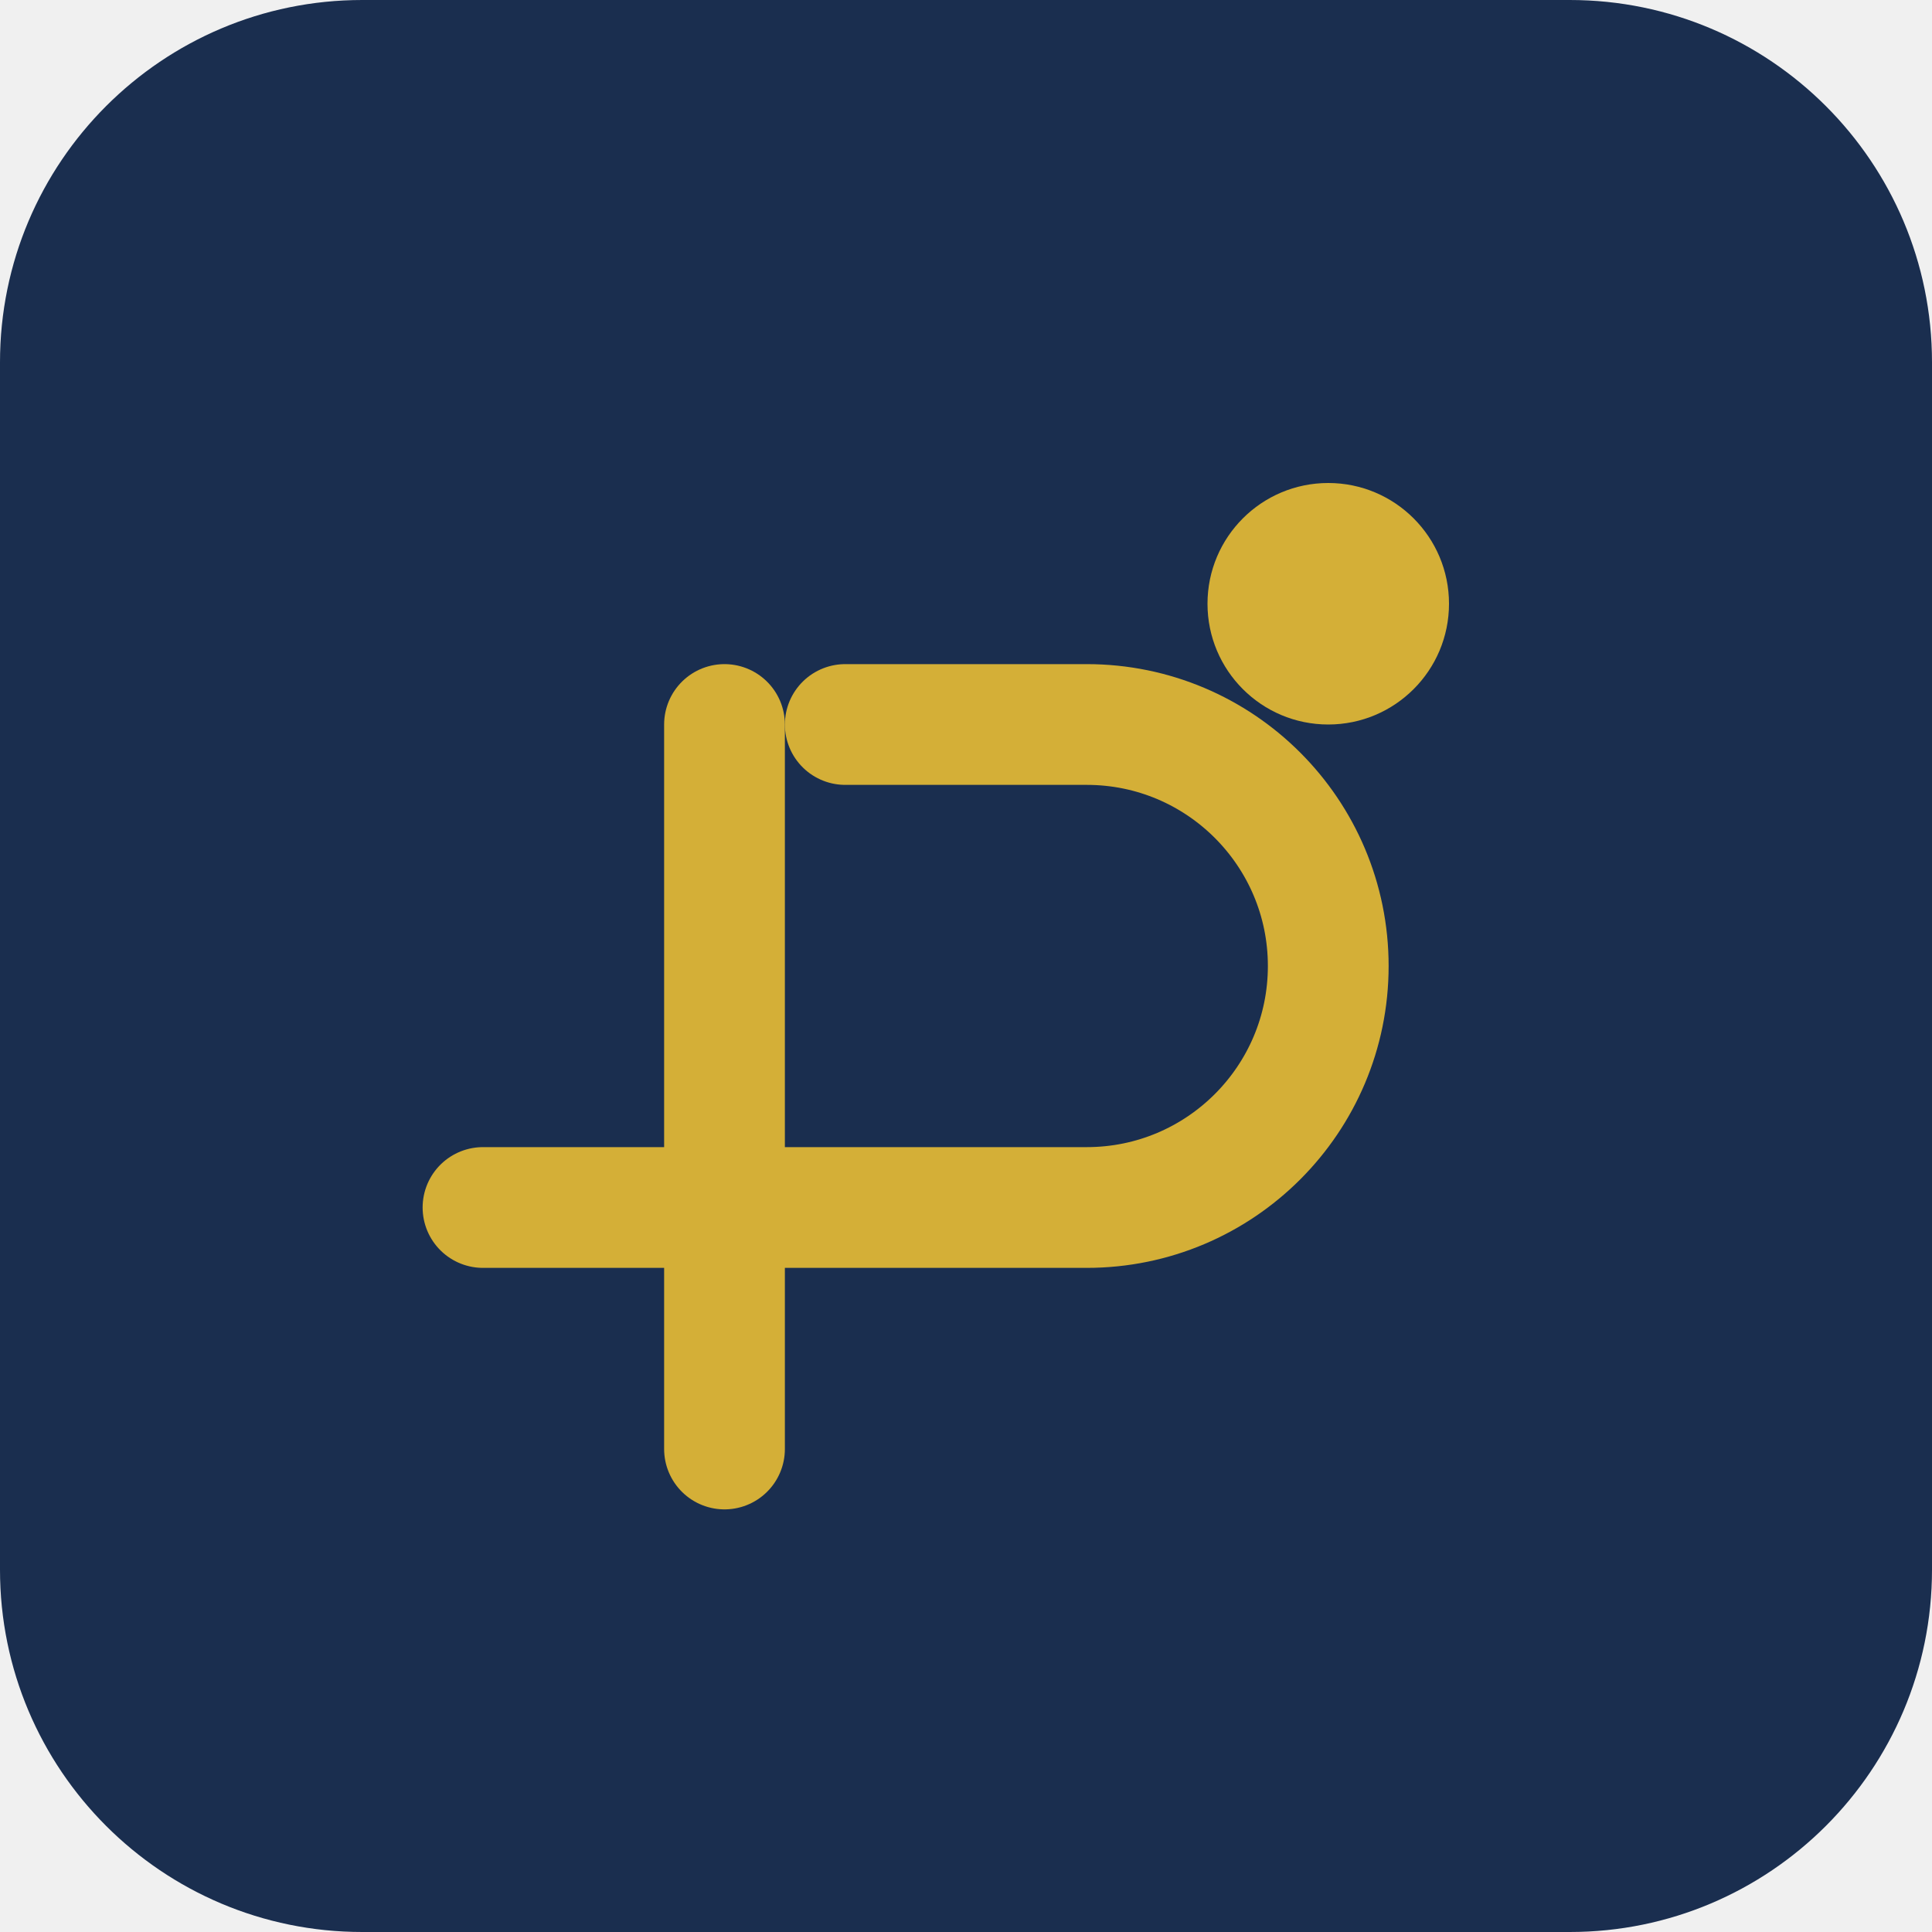
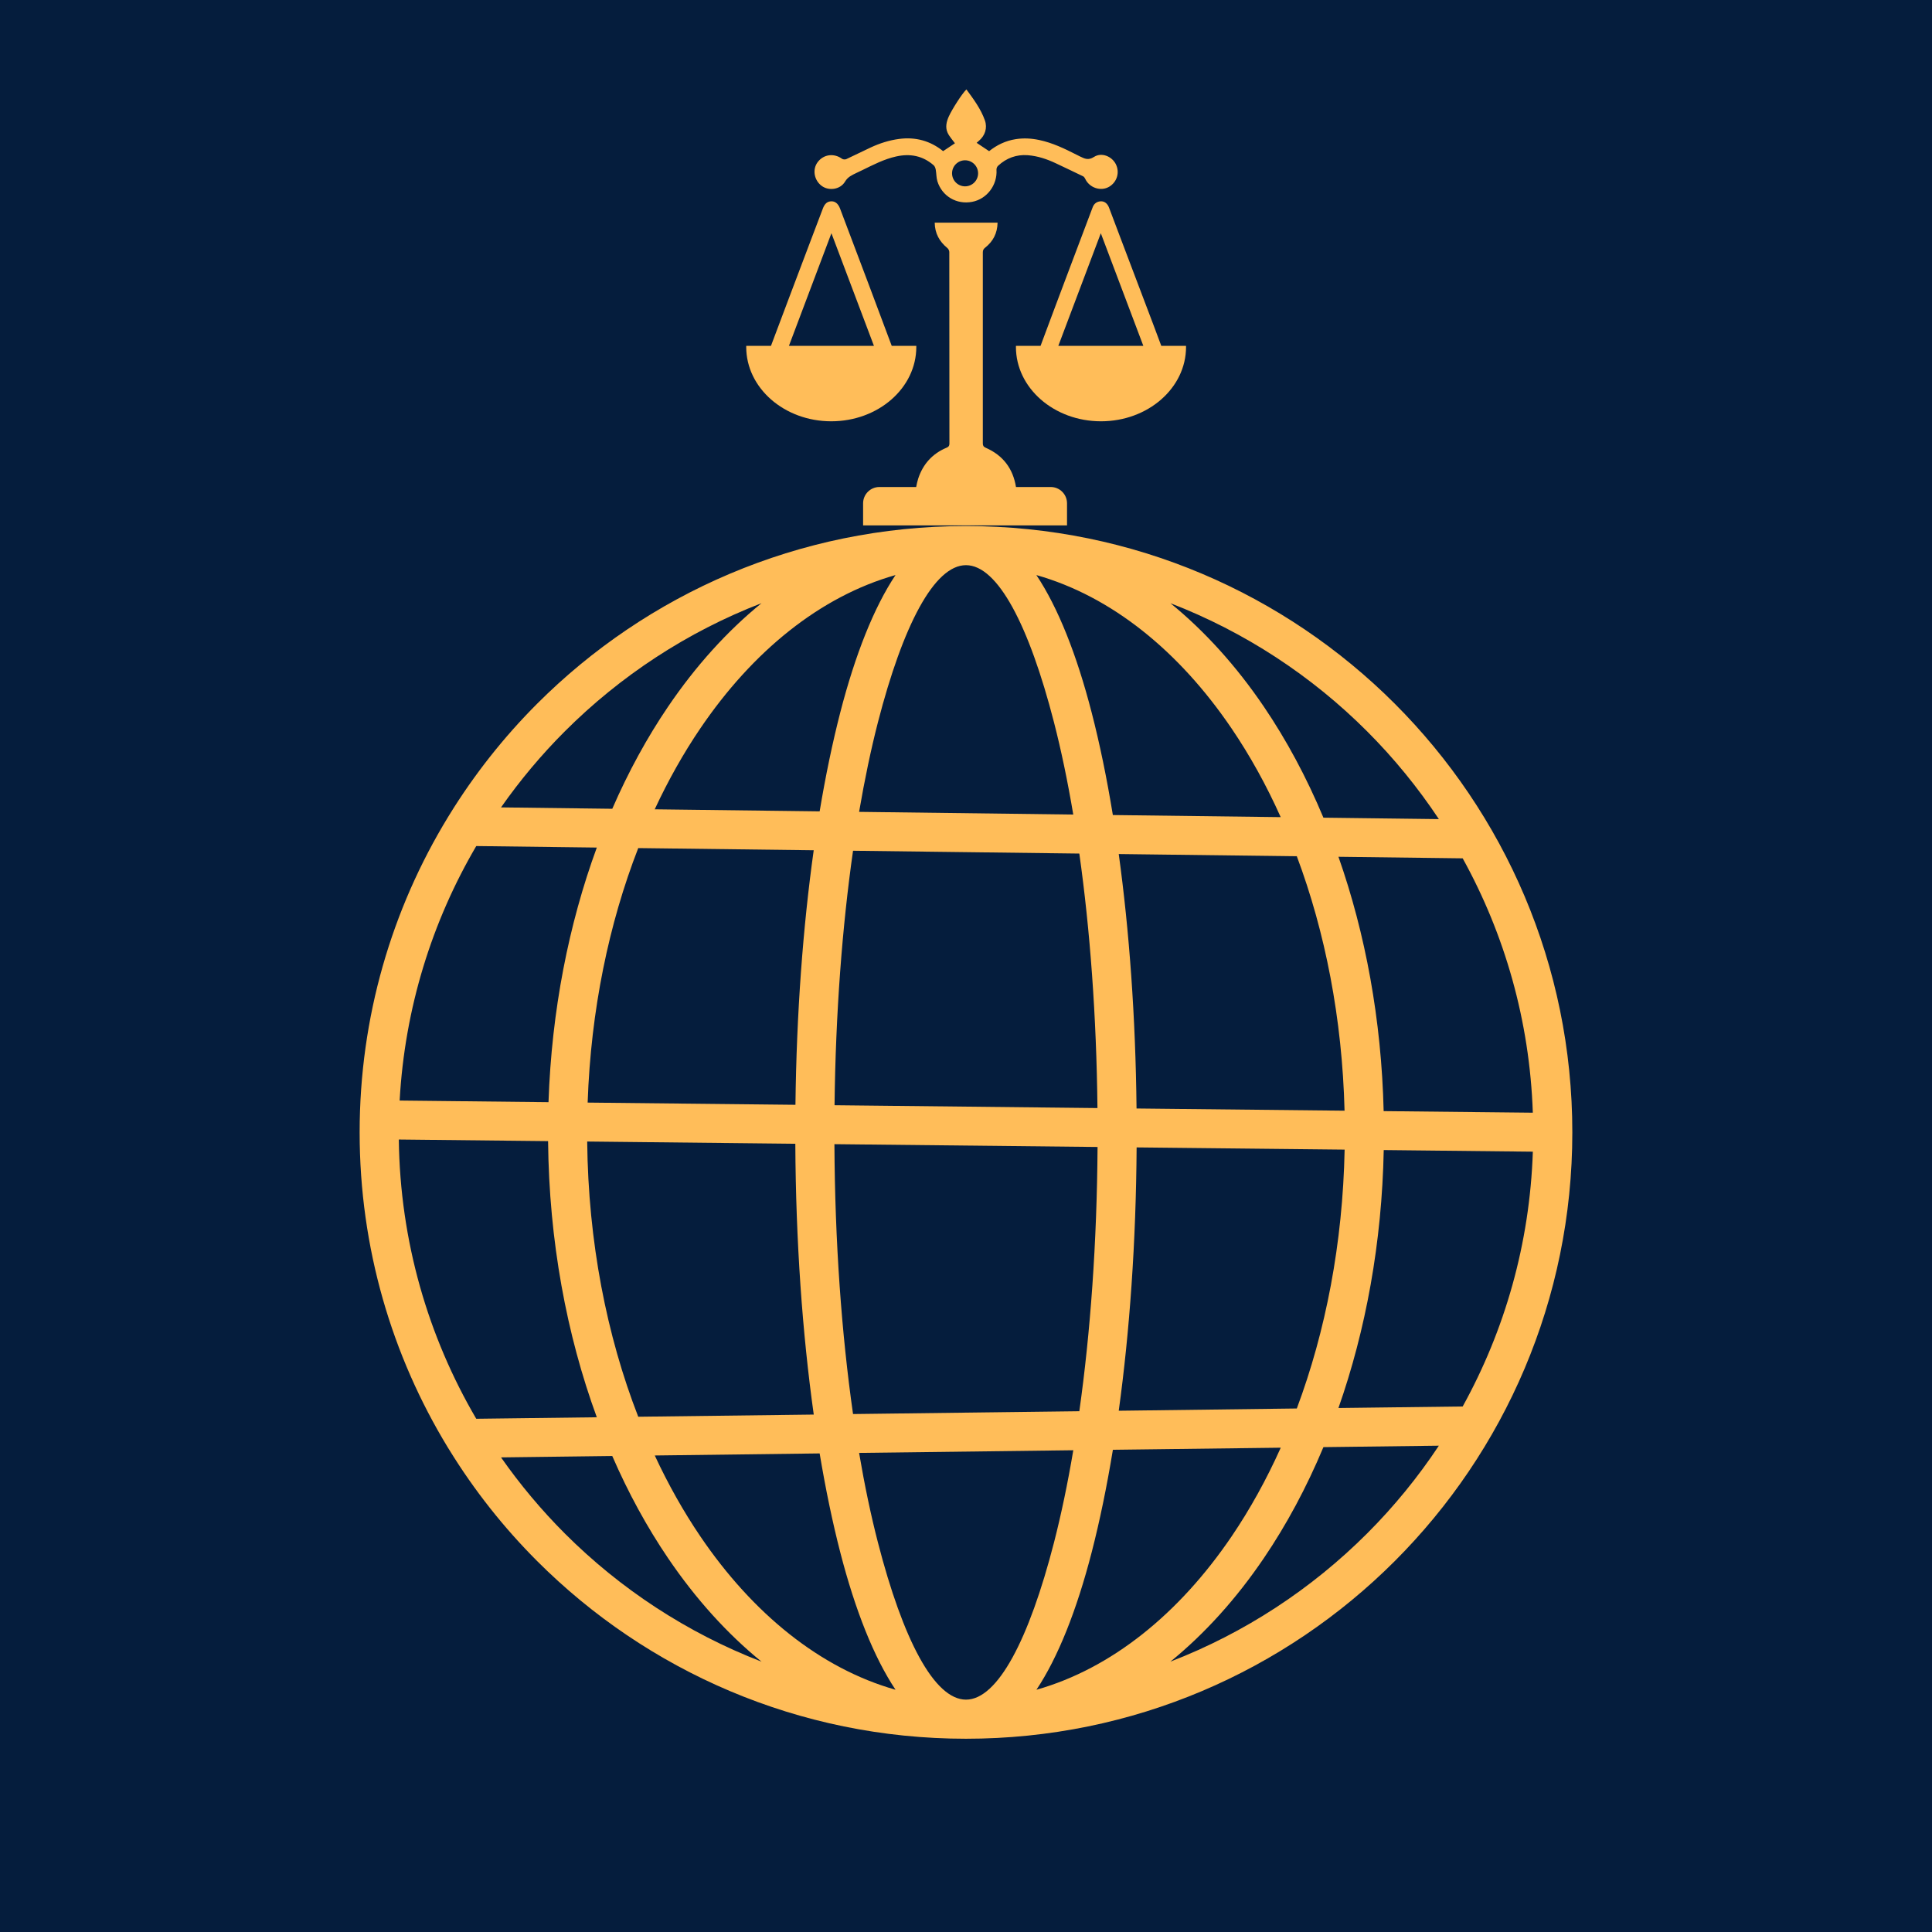
- <svg xmlns="http://www.w3.org/2000/svg" viewBox="0 0 64 64" fill="none">
-   <rect width="64" height="64" rx="12" fill="#1A2E4F" />
-   <path d="M16 40h20c4.418 0 8-3.582 8-8s-3.582-8-8-8h-8" stroke="#D4AF37" stroke-width="4" stroke-linecap="round" stroke-linejoin="round" />
-   <path d="M24 24v24" stroke="#D4AF37" stroke-width="4" stroke-linecap="round" />
-   <circle cx="44" cy="20" r="4" fill="#D4AF37" />
+ <svg xmlns="http://www.w3.org/2000/svg" width="500" zoomAndPan="magnify" viewBox="0 0 375 375" height="500" preserveAspectRatio="xMidYMid meet" version="1.0">
+   <defs>
+     <clipPath id="27028f6e79">
+       <path d="M 69.805 102.105 L 305.305 102.105 L 305.305 337.605 L 69.805 337.605 Z M 69.805 102.105 " clip-rule="nonzero" />
+     </clipPath>
+     <clipPath id="396ddd55fe">
+       <path d="M 144.824 39 L 178 39 L 178 82 L 144.824 82 Z M 144.824 39 " clip-rule="nonzero" />
+     </clipPath>
+     <clipPath id="a5d85ce25c">
+       <path d="M 197 39 L 230.324 39 L 230.324 82 L 197 82 Z M 197 39 " clip-rule="nonzero" />
+     </clipPath>
+     <clipPath id="74c1323355">
+       <path d="M 158 17.289 L 217 17.289 L 217 40 L 158 40 Z M 158 17.289 " clip-rule="nonzero" />
+     </clipPath>
+   </defs>
+   <rect x="-37.5" width="450" fill="#ffffff" y="-37.5" height="450" fill-opacity="1" />
+   <rect x="-37.5" width="450" fill="#051d3d" y="-37.5" height="450" fill-opacity="1" />
+   <g clip-path="url(#27028f6e79)">
+     <path fill="#ffbd59" d="M 270.715 136.578 C 249.422 115.289 220.008 102.113 187.52 102.105 C 187.512 102.105 187.5 102.105 187.496 102.105 C 187.488 102.105 187.477 102.105 187.473 102.105 C 154.98 102.113 125.566 115.289 104.273 136.578 C 97.773 143.082 92.035 150.344 87.191 158.215 C 87.098 158.344 87.016 158.473 86.945 158.617 C 76.07 176.445 69.805 197.391 69.805 219.797 C 69.805 242.207 76.07 263.148 86.938 280.98 C 87.016 281.121 87.098 281.25 87.188 281.379 C 92.027 289.254 97.773 296.516 104.273 303.016 C 125.57 324.312 155 337.488 187.496 337.488 C 219.988 337.488 249.418 324.312 270.715 303.016 C 292.012 281.723 305.188 252.293 305.188 219.797 C 305.188 187.305 292.012 157.875 270.715 136.578 Z M 283.906 272.996 L 259.793 273.293 C 265.094 258.199 268.23 241.211 268.582 223.227 L 297.523 223.539 C 296.93 241.434 292.062 258.246 283.906 272.996 Z M 77.41 221.18 L 106.383 221.492 C 106.57 240.84 109.973 259.07 115.84 275.09 L 92.441 275.383 C 83.098 259.438 77.652 240.934 77.41 221.18 Z M 92.441 164.219 L 115.84 164.512 C 110.395 179.371 107.07 196.137 106.465 213.93 L 77.57 213.617 C 78.566 195.664 83.855 178.863 92.441 164.219 Z M 220.602 215.156 C 220.418 197.383 219.188 180.625 217.148 165.77 L 251.711 166.199 C 257.223 180.914 260.523 197.695 260.977 215.586 Z M 187.496 329.898 C 181.34 329.891 175.262 318.242 170.406 299.398 C 169.039 294.109 167.816 288.281 166.75 282.008 L 208.324 281.492 C 207.238 287.957 205.977 293.961 204.582 299.398 C 199.73 318.242 193.648 329.898 187.496 329.898 Z M 165.574 274.465 C 163.355 258.93 162.055 241.102 161.961 222.082 L 213.035 222.629 C 212.914 241.219 211.652 258.66 209.496 273.918 Z M 161.984 214.523 C 162.195 196.629 163.473 179.852 165.574 165.129 L 209.496 165.676 C 211.574 180.418 212.828 197.195 213.016 215.074 Z M 166.75 157.582 C 167.824 151.309 169.047 145.48 170.406 140.191 C 175.262 121.355 181.344 109.699 187.496 109.699 C 193.648 109.699 199.73 121.355 204.578 140.195 C 205.977 145.629 207.23 151.629 208.32 158.105 Z M 216.004 158.199 C 214.828 151.008 213.453 144.34 211.898 138.332 C 208.984 127.016 205.344 117.891 201.16 111.621 C 215.746 115.758 228.852 126.367 239.043 141.387 C 242.598 146.621 245.801 152.395 248.582 158.605 Z M 163.086 138.324 C 161.59 144.141 160.25 150.559 159.094 157.484 L 127.082 157.086 C 129.707 151.449 132.668 146.188 135.934 141.379 C 146.125 126.367 159.23 115.754 173.82 111.617 C 169.641 117.883 166.004 127.016 163.086 138.324 Z M 157.941 165.035 C 155.863 179.871 154.605 196.648 154.395 214.441 L 114.062 214.012 C 114.684 196.07 118.18 179.277 123.883 164.613 Z M 113.973 221.57 L 154.371 222.004 C 154.465 240.977 155.746 258.855 157.949 274.566 L 123.883 274.988 C 117.75 259.234 114.18 241.023 113.973 221.57 Z M 159.094 282.109 C 160.25 289.031 161.586 295.457 163.086 301.27 C 166 312.586 169.641 321.711 173.824 327.98 C 159.238 323.844 146.133 313.234 135.941 298.215 C 132.676 293.406 129.715 288.148 127.09 282.508 Z M 211.902 301.27 C 213.453 295.262 214.828 288.594 216.012 281.402 L 248.594 280.996 C 245.805 287.211 242.609 292.977 239.055 298.215 C 228.863 313.227 215.758 323.844 201.172 327.98 C 205.348 321.711 208.984 312.586 211.902 301.27 Z M 217.148 273.824 C 219.258 258.488 220.5 241.125 220.617 222.711 L 260.992 223.141 C 260.629 241.352 257.305 258.438 251.711 273.387 Z M 268.566 215.668 C 268.141 197.941 265.031 181.199 259.793 166.301 L 283.906 166.602 C 292.047 181.324 296.914 198.105 297.52 215.973 Z M 265.348 141.945 C 270.539 147.137 275.203 152.848 279.281 158.988 L 256.875 158.711 C 253.598 150.871 249.707 143.633 245.305 137.148 C 239.969 129.285 233.863 122.52 227.18 117.082 C 241.621 122.656 254.598 131.188 265.348 141.945 Z M 109.641 141.945 C 120.398 131.195 133.367 122.656 147.809 117.078 C 141.125 122.516 135.023 129.281 129.684 137.145 C 125.605 143.152 121.965 149.805 118.844 156.984 L 97.25 156.715 C 100.949 151.438 105.094 146.488 109.641 141.945 Z M 97.25 282.879 L 118.84 282.609 C 121.957 289.789 125.602 296.445 129.68 302.453 C 135.016 310.312 141.117 317.082 147.805 322.523 C 133.363 316.941 120.387 308.406 109.637 297.656 C 105.094 293.109 100.949 288.16 97.25 282.879 Z M 265.348 297.652 C 254.59 308.402 241.621 316.941 227.18 322.52 C 233.863 317.082 239.969 310.312 245.305 302.445 C 249.707 295.961 253.598 288.723 256.875 280.887 L 279.281 280.609 C 275.211 286.754 270.539 292.461 265.348 297.652 Z M 265.348 297.652 " fill-opacity="1" fill-rule="nonzero" />
+   </g>
+   <g clip-path="url(#396ddd55fe)">
+     <path fill="#ffbd59" d="M 161.379 45.27 C 164.16 52.641 166.887 59.863 169.629 67.125 L 153.133 67.125 C 155.867 59.879 158.594 52.648 161.379 45.27 Z M 173.082 67.125 C 171.617 63.176 170.133 59.23 168.645 55.285 C 166.781 50.344 164.91 45.406 163.047 40.465 C 162.707 39.57 162.137 39.074 161.406 39.074 C 160.598 39.078 160.082 39.508 159.719 40.469 C 158.895 42.641 158.066 44.812 157.246 46.984 C 155.895 50.555 154.547 54.121 153.199 57.688 C 152.012 60.832 150.824 63.98 149.648 67.125 L 144.844 67.125 C 144.844 67.195 144.84 67.27 144.84 67.34 C 144.84 75.309 152.23 81.773 161.348 81.773 C 170.465 81.773 177.855 75.309 177.855 67.34 C 177.855 67.27 177.852 67.195 177.852 67.125 L 173.082 67.125 " fill-opacity="1" fill-rule="nonzero" />
+   </g>
+   <g clip-path="url(#a5d85ce25c)">
+     <path fill="#ffbd59" d="M 213.668 45.27 C 216.445 52.629 219.172 59.848 221.918 67.125 L 205.422 67.125 C 208.156 59.879 210.879 52.656 213.668 45.27 Z M 230.203 67.125 L 225.402 67.125 C 224.926 65.836 224.445 64.547 223.957 63.258 C 221.832 57.645 219.703 52.035 217.574 46.422 C 216.801 44.375 216.035 42.324 215.254 40.281 C 214.949 39.488 214.375 39.059 213.699 39.074 C 212.945 39.09 212.363 39.496 212.094 40.211 C 210.641 44.051 209.188 47.895 207.742 51.738 C 205.812 56.863 203.879 61.992 201.973 67.125 L 197.199 67.125 C 197.199 67.195 197.191 67.27 197.191 67.34 C 197.191 75.309 204.582 81.773 213.703 81.773 C 222.82 81.773 230.211 75.309 230.211 67.34 C 230.211 67.27 230.203 67.195 230.203 67.125 " fill-opacity="1" fill-rule="nonzero" />
+   </g>
+   <path fill="#ffbd59" d="M 207.109 99.523 L 207.109 97.695 C 207.109 95.945 205.691 94.527 203.941 94.527 L 197.203 94.527 C 196.625 90.984 194.723 88.391 191.32 86.906 C 190.887 86.711 190.766 86.488 190.766 86.047 C 190.777 73.695 190.777 61.344 190.766 48.992 C 190.766 48.594 190.879 48.34 191.199 48.086 C 192.734 46.875 193.59 45.301 193.629 43.215 C 189.523 43.215 185.492 43.215 181.426 43.215 C 181.457 45.316 182.344 46.875 183.871 48.137 C 184.078 48.305 184.258 48.645 184.258 48.906 C 184.277 61.305 184.273 73.699 184.281 86.094 C 184.281 86.523 184.133 86.727 183.734 86.895 C 180.969 88.051 179.133 90.094 178.211 92.934 C 178.047 93.445 177.938 93.98 177.828 94.527 L 170.691 94.527 C 168.945 94.527 167.527 95.945 167.527 97.695 L 167.527 101.984 L 207.109 101.984 L 207.109 101.973 C 207.109 101.137 207.117 100.332 207.109 99.523 " fill-opacity="1" fill-rule="nonzero" />
+   <g clip-path="url(#74c1323355)">
+     <path fill="#ffbd59" d="M 187.316 36.168 C 185.922 36.168 184.793 35.035 184.793 33.641 C 184.793 32.246 185.922 31.113 187.316 31.113 C 188.715 31.113 189.848 32.246 189.848 33.641 C 189.848 35.035 188.715 36.168 187.316 36.168 Z M 216.57 31.84 C 215.801 30.34 213.809 29.512 212.344 30.461 C 211.223 31.184 210.5 30.785 209.605 30.355 C 209.383 30.25 209.16 30.137 208.941 30.023 C 206.625 28.844 204.289 27.719 201.719 27.176 C 200.195 26.855 198.688 26.766 197.141 27.012 C 195.172 27.32 193.461 28.16 191.988 29.34 C 191.156 28.785 190.379 28.262 189.566 27.723 C 189.715 27.594 189.855 27.457 190.004 27.332 C 191.195 26.332 191.688 24.836 191.168 23.367 C 190.375 21.129 188.969 19.254 187.578 17.355 C 186.711 18.195 184.77 21.254 184.164 22.598 C 183.699 23.633 183.457 24.707 183.918 25.742 C 184.258 26.496 184.867 27.129 185.352 27.809 C 184.68 28.258 183.898 28.777 183.059 29.336 C 180.578 27.336 177.715 26.547 174.531 26.965 C 172.594 27.219 170.746 27.812 168.977 28.637 C 167.398 29.367 165.848 30.16 164.27 30.883 C 164.043 30.988 163.633 30.961 163.441 30.82 C 161.859 29.676 159.836 29.945 158.691 31.492 C 157.652 32.898 158.008 34.977 159.48 36.074 C 160.863 37.105 163.094 36.809 164.016 35.258 C 164.57 34.32 165.375 33.988 166.219 33.574 C 166.582 33.398 166.953 33.23 167.316 33.051 C 169.469 32.004 171.582 30.891 173.953 30.367 C 176.672 29.766 179.109 30.23 181.227 32.082 C 181.445 32.273 181.574 32.637 181.629 32.941 C 181.766 33.688 181.727 34.477 181.949 35.191 C 182.863 38.109 185.703 39.754 188.699 39.176 C 191.57 38.625 193.609 35.914 193.418 32.945 C 193.402 32.691 193.535 32.352 193.723 32.18 C 195.344 30.676 197.281 29.961 199.48 30.125 C 201.414 30.27 203.234 30.887 204.98 31.715 C 206.73 32.547 208.488 33.371 210.234 34.223 C 210.406 34.305 210.547 34.516 210.633 34.699 C 211.445 36.457 213.652 37.199 215.273 36.254 C 216.828 35.344 217.387 33.441 216.57 31.84 " fill-opacity="1" fill-rule="nonzero" />
+   </g>
</svg>
